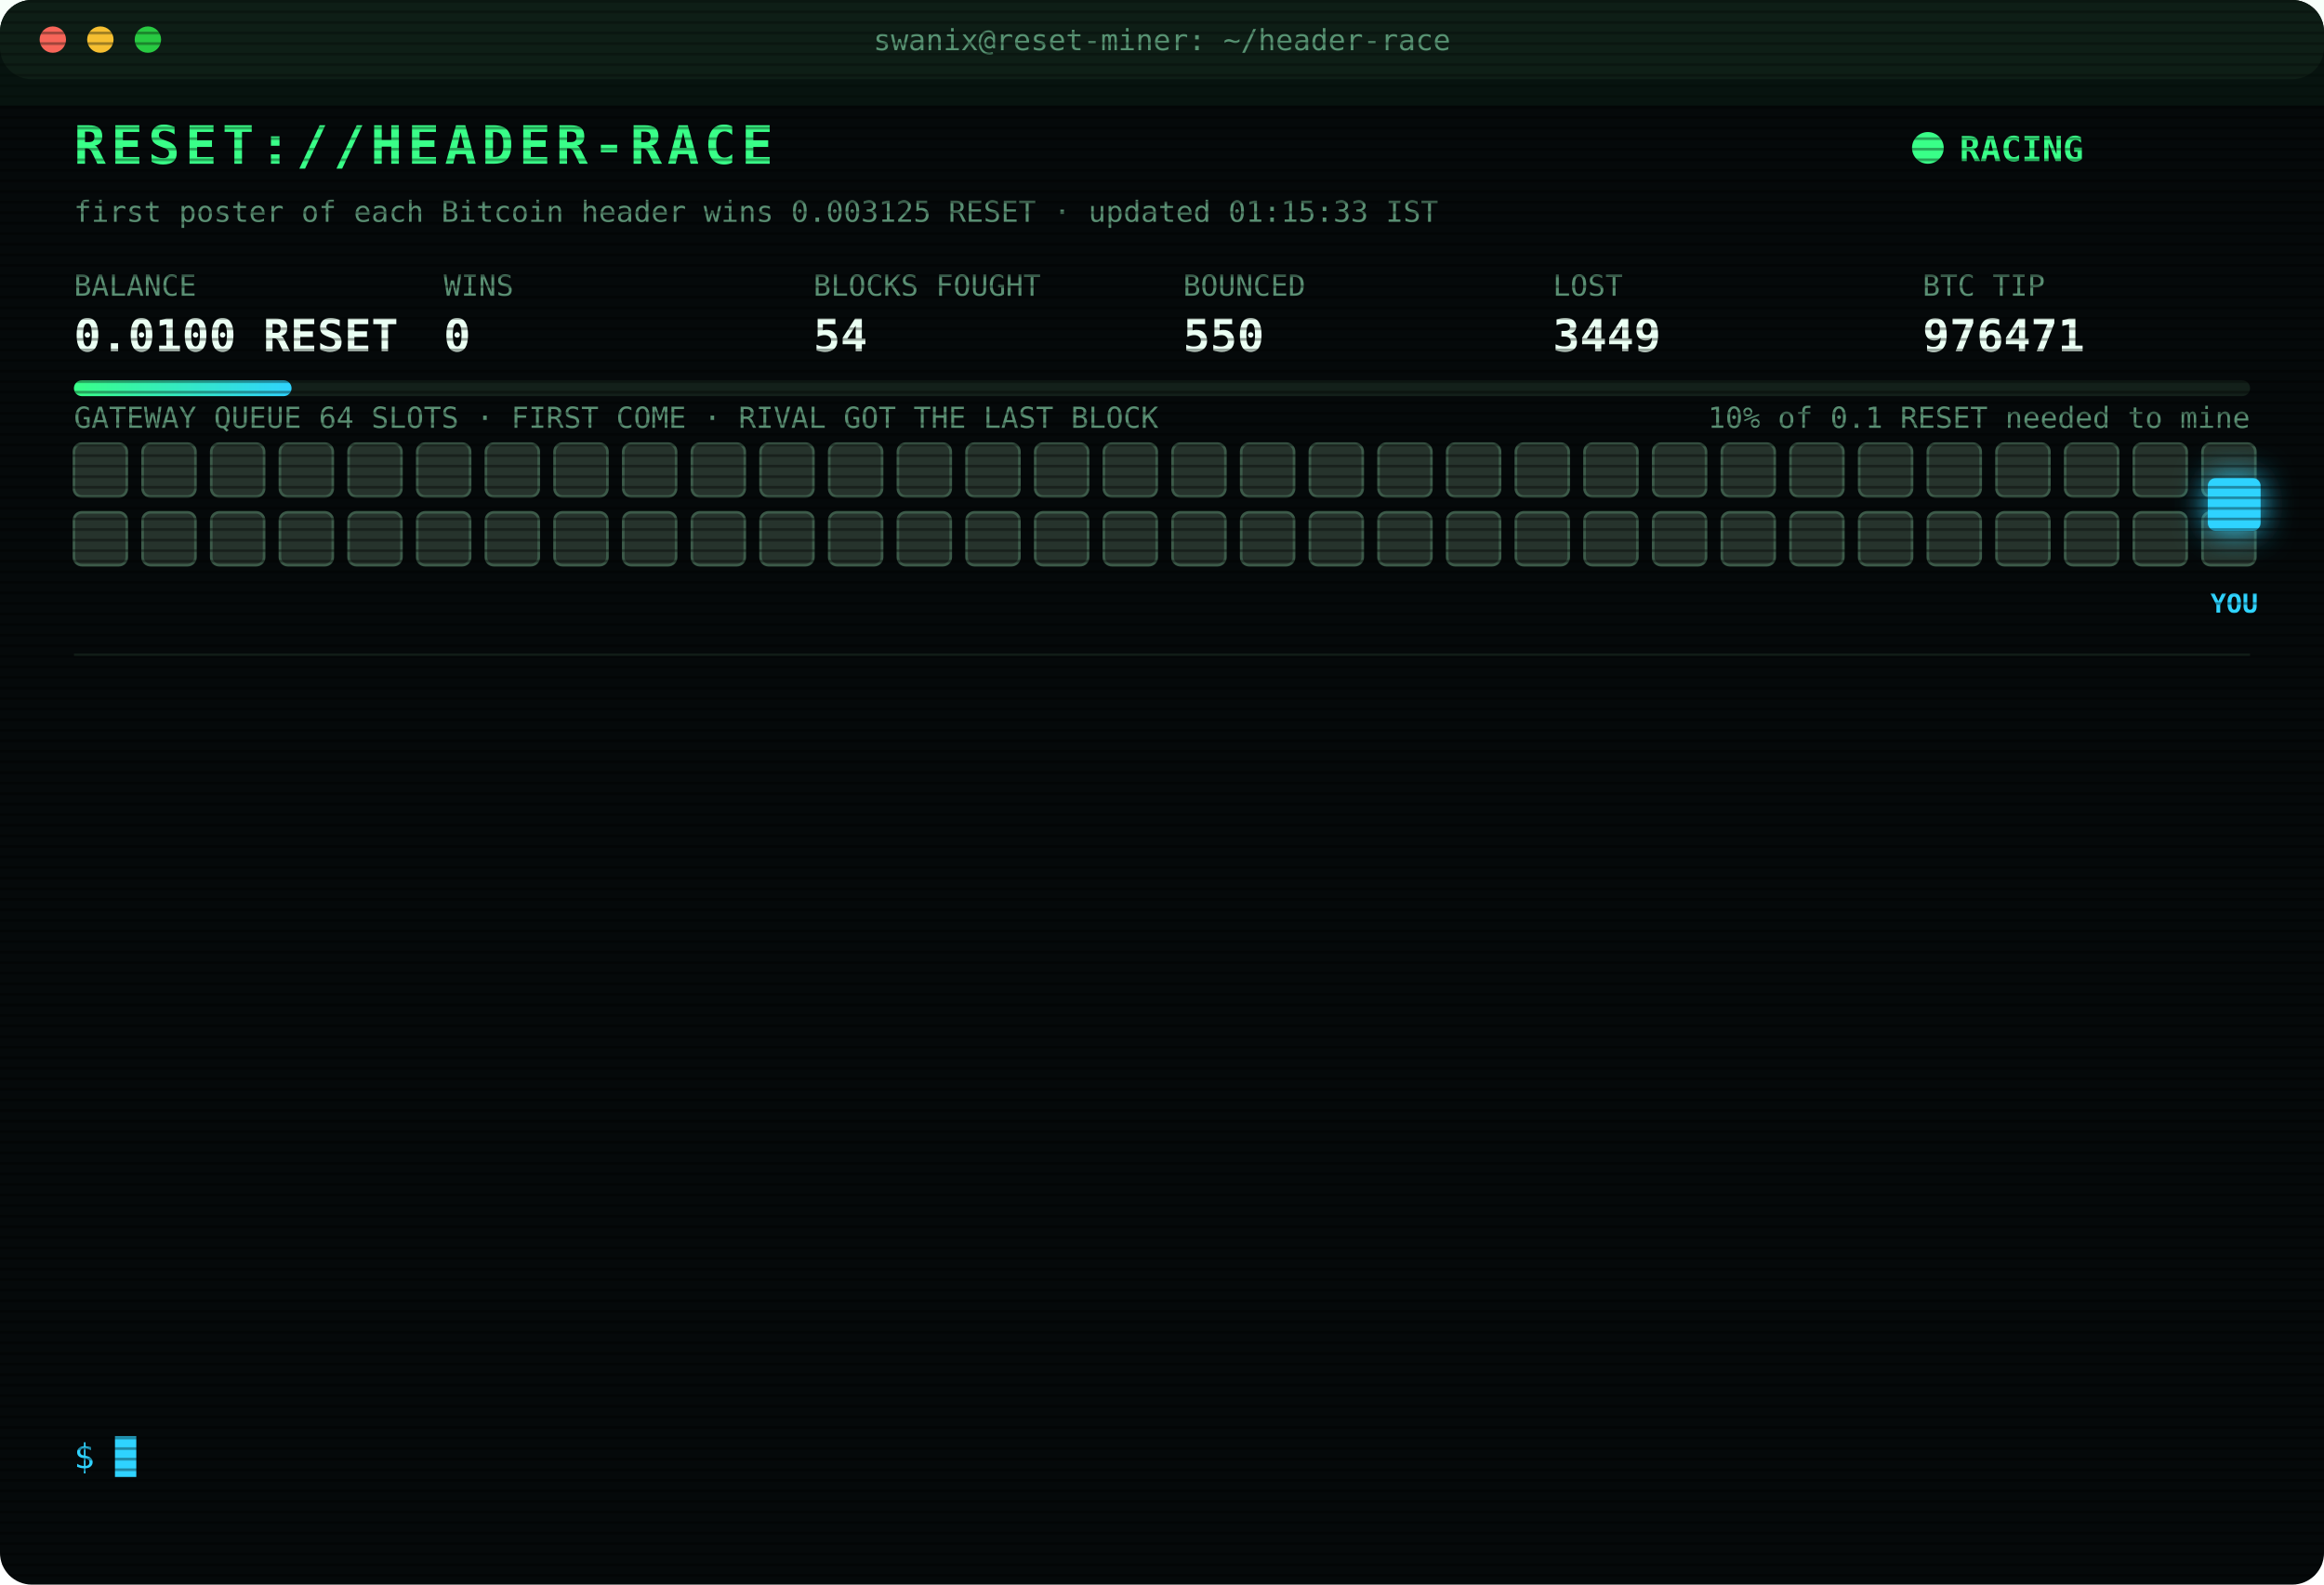
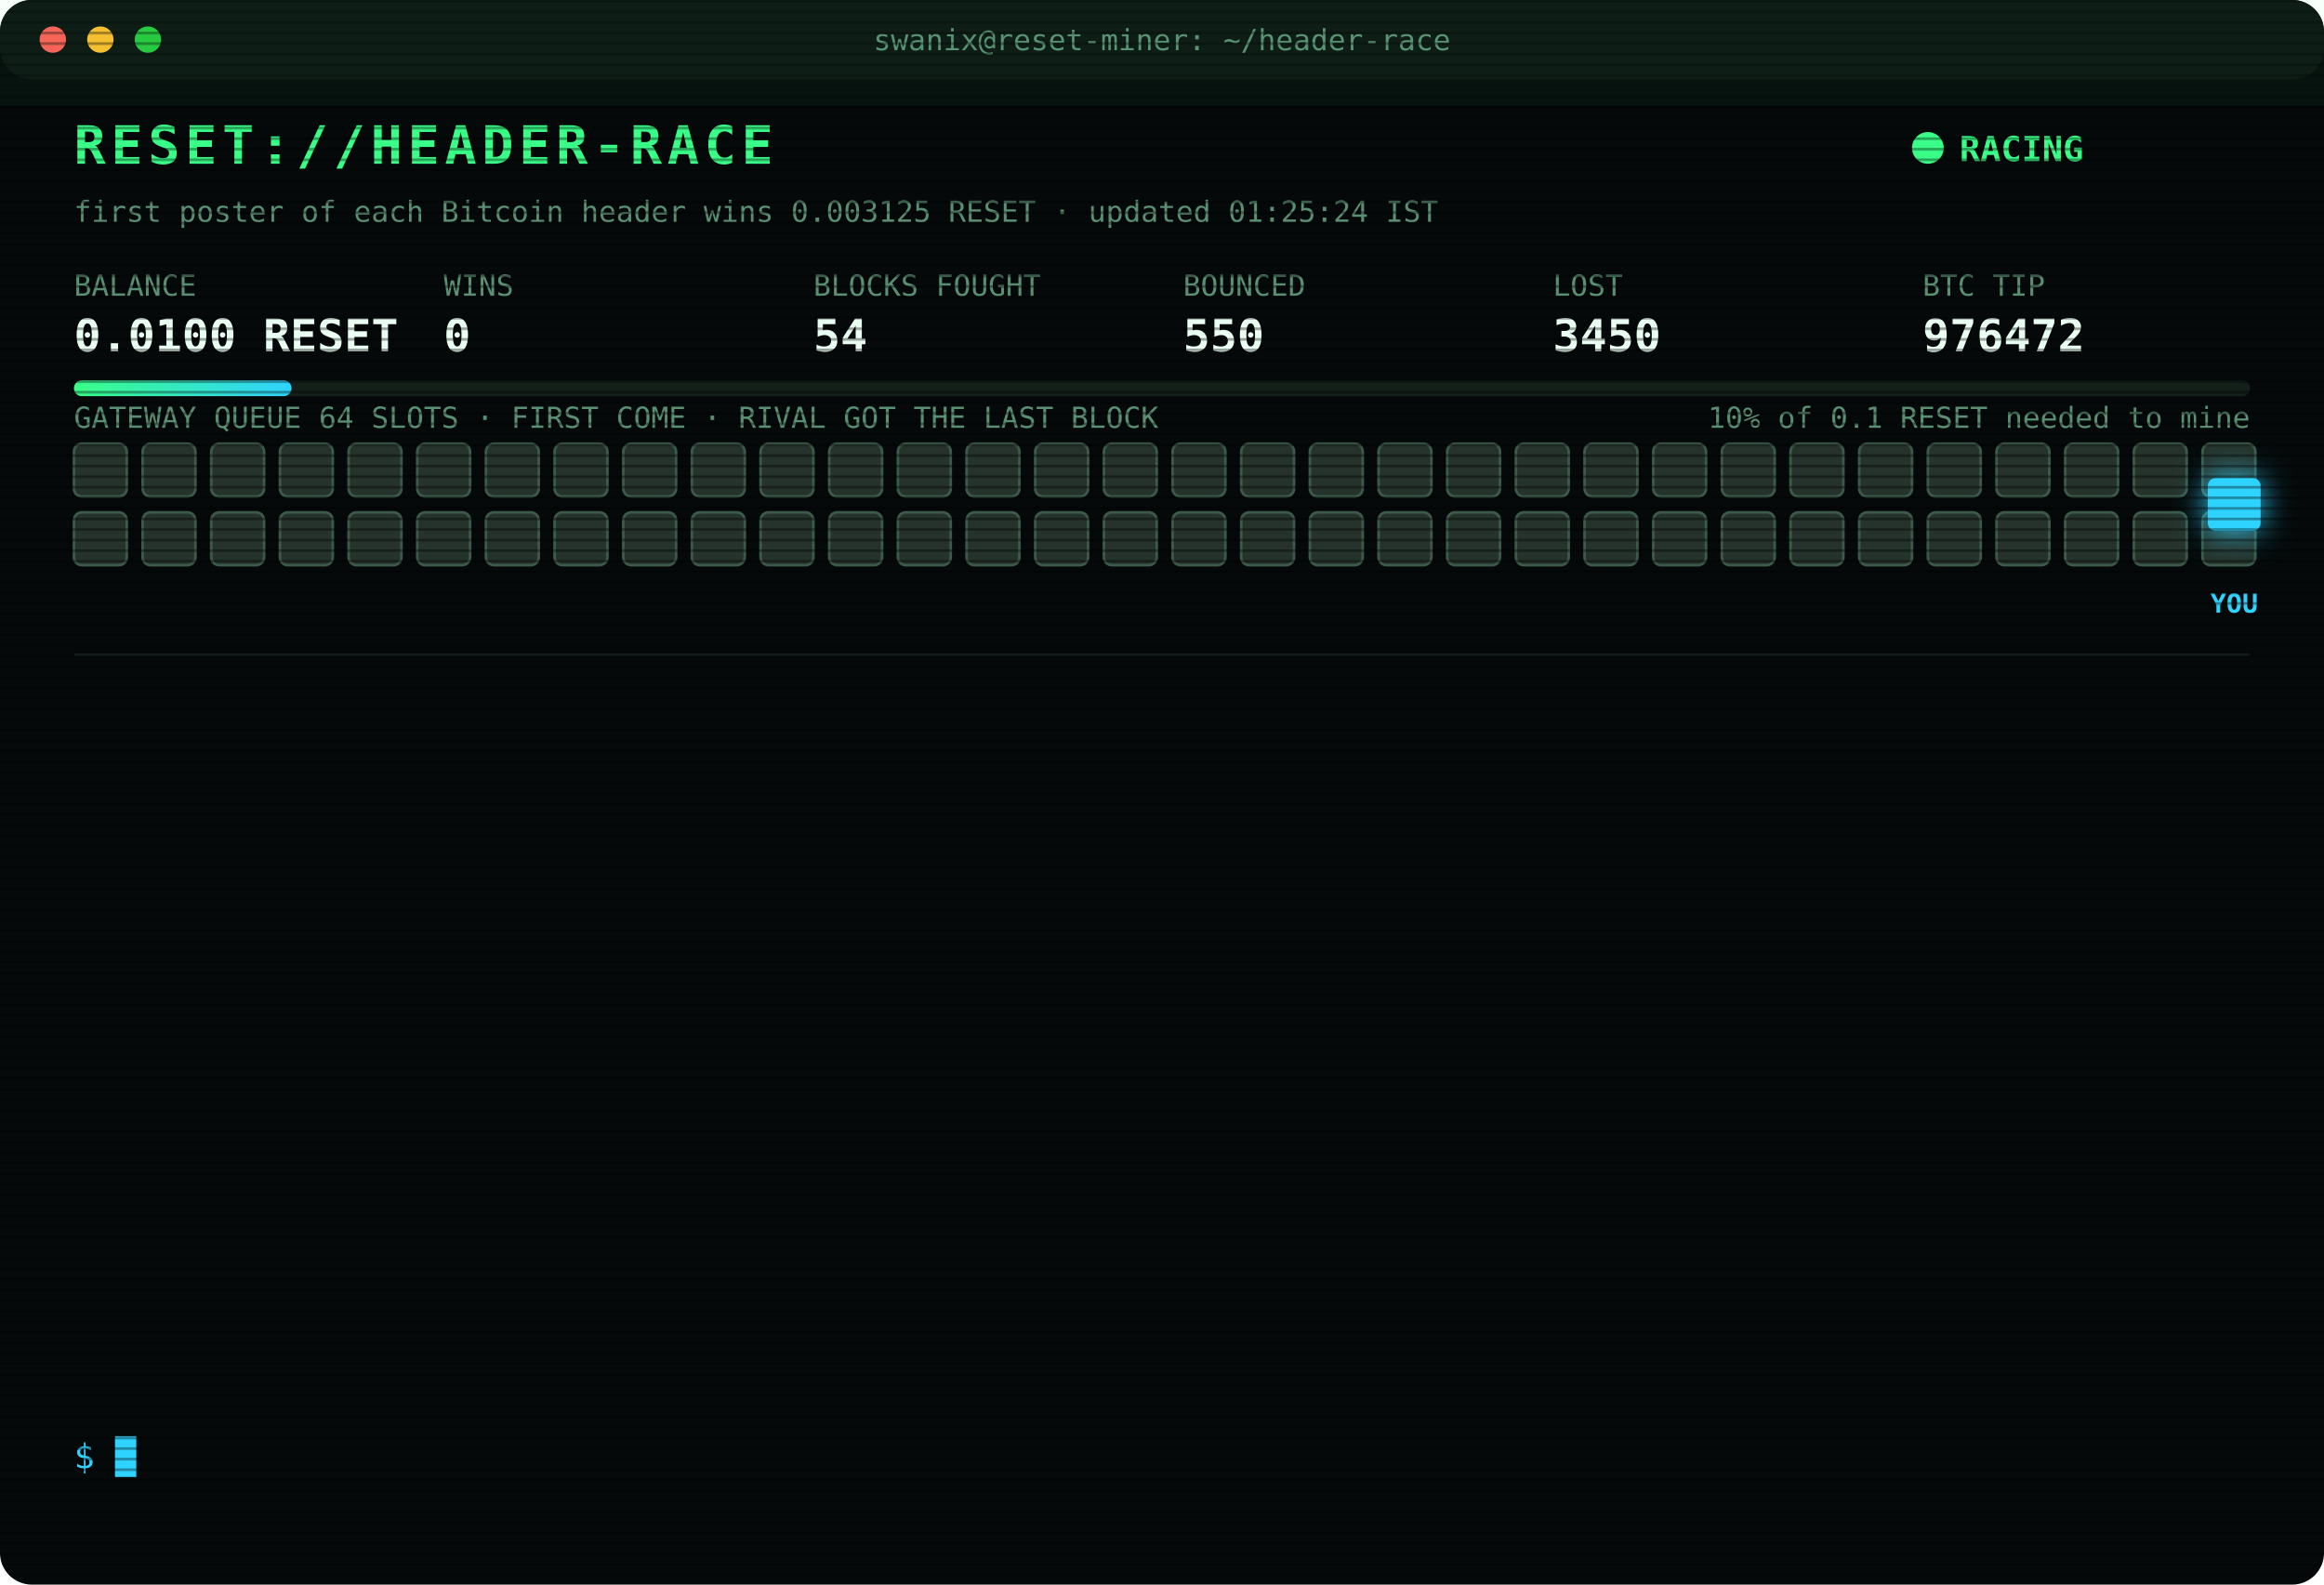
<svg xmlns="http://www.w3.org/2000/svg" width="880" height="600" viewBox="0 0 880 600" font-family="ui-monospace,SFMono-Regular,Menlo,Consolas,monospace">
  <style>
text{font-size:13px;fill:#7CFFB2}
.title{font-size:20px;font-weight:700;fill:#39FF88;letter-spacing:2px;animation:glitch 3s infinite steps(1)}
.sub{fill:#2fd3ff}.k{fill:#5a8f73;font-size:11px}.v{font-size:17px;font-weight:700;fill:#eafff3}
.ts{fill:#3f6b56}.boot{fill:#2fd3ff}.dim{fill:#5a8f73}.bad{fill:#ff4d6d}.warn{fill:#ffd23f}.mag{fill:#ff5cf0}.win{fill:#39FF88;font-weight:700}
.tag{font-size:10px;fill:#2fd3ff;font-weight:700}
.rival{fill:#26332c;stroke:#3c5a49;animation:jam 1.2s infinite alternate}
.idle{fill:#141c18;stroke:#22302a;animation:breathe 4s infinite}
.me{fill:#2fd3ff;filter:drop-shadow(0 0 6px #2fd3ff)}
.hover{animation:nudge 1.1s infinite ease-in-out}.bounce{animation:kick 1.4s infinite}
.ln{opacity:0;animation:in .4s forwards}
.cur{animation:blink 1s infinite steps(1)}
.scan{animation:scan 6s infinite linear}
.led{animation:blink 1.4s infinite}
@keyframes in{from{opacity:0;transform:translateX(-6px)}to{opacity:1;transform:none}}
@keyframes blink{50%{opacity:0}}
@keyframes jam{to{fill:#33463b}}
@keyframes breathe{50%{opacity:.4}}
@keyframes nudge{50%{transform:translateX(-10px)}}
@keyframes kick{0%,100%{transform:none}30%{transform:translateX(-14px)}55%{transform:translateX(10px) translateY(-6px)}}
@keyframes glitch{0%,92%{transform:none}93%{transform:translateX(2px);fill:#ff4d6d}95%{transform:translateX(-2px);fill:#2fd3ff}97%{transform:none}}
@keyframes scan{from{transform:translateY(-40px)}to{transform:translateY(600px)}}
</style>
  <defs>
    <pattern id="sl" width="4" height="4" patternUnits="userSpaceOnUse">
      <rect width="4" height="1" fill="#000" opacity=".35" />
    </pattern>
    <linearGradient id="bar">
      <stop offset="0" stop-color="#39FF88" />
      <stop offset="1" stop-color="#2fd3ff" />
    </linearGradient>
  </defs>
  <rect width="880" height="600" rx="12" fill="#05090a" />
  <rect width="880" height="30" rx="12" fill="#0d1512" />
  <circle cx="20" cy="15" r="5" fill="#ff5f57" />
  <circle cx="38" cy="15" r="5" fill="#febc2e" />
  <circle cx="56" cy="15" r="5" fill="#28c840" />
  <text x="440" y="19" text-anchor="middle" class="k">swanix@reset-miner: ~/header-race</text>
  <text x="28" y="62" class="title">RESET://HEADER-RACE</text>
  <circle class="led" cx="730" cy="56" r="6" fill="#39FF88" />
  <text x="742" y="61" class="win">RACING</text>
-   <text x="28" y="84" class="k">first poster of each Bitcoin header wins 0.003125 RESET · updated 01:15:33 IST</text>
+   <text x="28" y="84" class="k">first poster of each Bitcoin header wins 0.003125 RESET · updated 01:25:24 IST</text>
  <text x="28" y="112" class="k">BALANCE</text>
  <text x="28" y="133" class="v">0.0100 RESET</text>
  <text x="168" y="112" class="k">WINS</text>
  <text x="168" y="133" class="v">0</text>
  <text x="308" y="112" class="k">BLOCKS FOUGHT</text>
  <text x="308" y="133" class="v">54</text>
  <text x="448" y="112" class="k">BOUNCED</text>
  <text x="448" y="133" class="v">550</text>
  <text x="588" y="112" class="k">LOST</text>
-   <text x="588" y="133" class="v">3449</text>
+   <text x="588" y="133" class="v">3450</text>
  <text x="728" y="112" class="k">BTC TIP</text>
-   <text x="728" y="133" class="v">976471</text>
+   <text x="728" y="133" class="v">976472</text>
  <rect x="28" y="144" width="824" height="6" rx="3" fill="#13201a" />
  <rect x="28" y="144" width="82.4" height="6" rx="3" fill="url(#bar)" />
  <text x="852" y="162" text-anchor="end" class="k">10% of 0.1 RESET needed to mine</text>
  <text x="28" y="162" class="k">GATEWAY QUEUE 64 SLOTS · FIRST COME · RIVAL GOT THE LAST BLOCK</text>
  <rect class="rival" x="28" y="168" width="20" height="20" rx="3" style="animation-delay:0.00s" />
  <rect class="rival" x="54" y="168" width="20" height="20" rx="3" style="animation-delay:0.05s" />
  <rect class="rival" x="80" y="168" width="20" height="20" rx="3" style="animation-delay:0.10s" />
  <rect class="rival" x="106" y="168" width="20" height="20" rx="3" style="animation-delay:0.15s" />
  <rect class="rival" x="132" y="168" width="20" height="20" rx="3" style="animation-delay:0.20s" />
  <rect class="rival" x="158" y="168" width="20" height="20" rx="3" style="animation-delay:0.25s" />
  <rect class="rival" x="184" y="168" width="20" height="20" rx="3" style="animation-delay:0.30s" />
  <rect class="rival" x="210" y="168" width="20" height="20" rx="3" style="animation-delay:0.35s" />
  <rect class="rival" x="236" y="168" width="20" height="20" rx="3" style="animation-delay:0.40s" />
  <rect class="rival" x="262" y="168" width="20" height="20" rx="3" style="animation-delay:0.45s" />
  <rect class="rival" x="288" y="168" width="20" height="20" rx="3" style="animation-delay:0.50s" />
  <rect class="rival" x="314" y="168" width="20" height="20" rx="3" style="animation-delay:0.55s" />
  <rect class="rival" x="340" y="168" width="20" height="20" rx="3" style="animation-delay:0.60s" />
  <rect class="rival" x="366" y="168" width="20" height="20" rx="3" style="animation-delay:0.65s" />
  <rect class="rival" x="392" y="168" width="20" height="20" rx="3" style="animation-delay:0.70s" />
  <rect class="rival" x="418" y="168" width="20" height="20" rx="3" style="animation-delay:0.75s" />
  <rect class="rival" x="444" y="168" width="20" height="20" rx="3" style="animation-delay:0.80s" />
  <rect class="rival" x="470" y="168" width="20" height="20" rx="3" style="animation-delay:0.85s" />
  <rect class="rival" x="496" y="168" width="20" height="20" rx="3" style="animation-delay:0.90s" />
  <rect class="rival" x="522" y="168" width="20" height="20" rx="3" style="animation-delay:0.95s" />
  <rect class="rival" x="548" y="168" width="20" height="20" rx="3" style="animation-delay:1.00s" />
  <rect class="rival" x="574" y="168" width="20" height="20" rx="3" style="animation-delay:1.05s" />
  <rect class="rival" x="600" y="168" width="20" height="20" rx="3" style="animation-delay:1.10s" />
  <rect class="rival" x="626" y="168" width="20" height="20" rx="3" style="animation-delay:1.15s" />
  <rect class="rival" x="652" y="168" width="20" height="20" rx="3" style="animation-delay:1.20s" />
  <rect class="rival" x="678" y="168" width="20" height="20" rx="3" style="animation-delay:1.25s" />
  <rect class="rival" x="704" y="168" width="20" height="20" rx="3" style="animation-delay:1.30s" />
  <rect class="rival" x="730" y="168" width="20" height="20" rx="3" style="animation-delay:1.35s" />
  <rect class="rival" x="756" y="168" width="20" height="20" rx="3" style="animation-delay:1.40s" />
  <rect class="rival" x="782" y="168" width="20" height="20" rx="3" style="animation-delay:1.45s" />
  <rect class="rival" x="808" y="168" width="20" height="20" rx="3" style="animation-delay:1.50s" />
  <rect class="rival" x="834" y="168" width="20" height="20" rx="3" style="animation-delay:1.55s" />
  <rect class="rival" x="28" y="194" width="20" height="20" rx="3" style="animation-delay:1.60s" />
  <rect class="rival" x="54" y="194" width="20" height="20" rx="3" style="animation-delay:1.65s" />
  <rect class="rival" x="80" y="194" width="20" height="20" rx="3" style="animation-delay:1.70s" />
  <rect class="rival" x="106" y="194" width="20" height="20" rx="3" style="animation-delay:1.75s" />
  <rect class="rival" x="132" y="194" width="20" height="20" rx="3" style="animation-delay:1.80s" />
  <rect class="rival" x="158" y="194" width="20" height="20" rx="3" style="animation-delay:1.85s" />
  <rect class="rival" x="184" y="194" width="20" height="20" rx="3" style="animation-delay:1.90s" />
  <rect class="rival" x="210" y="194" width="20" height="20" rx="3" style="animation-delay:1.95s" />
  <rect class="rival" x="236" y="194" width="20" height="20" rx="3" style="animation-delay:2.00s" />
  <rect class="rival" x="262" y="194" width="20" height="20" rx="3" style="animation-delay:2.05s" />
  <rect class="rival" x="288" y="194" width="20" height="20" rx="3" style="animation-delay:2.10s" />
  <rect class="rival" x="314" y="194" width="20" height="20" rx="3" style="animation-delay:2.15s" />
  <rect class="rival" x="340" y="194" width="20" height="20" rx="3" style="animation-delay:2.20s" />
  <rect class="rival" x="366" y="194" width="20" height="20" rx="3" style="animation-delay:2.25s" />
  <rect class="rival" x="392" y="194" width="20" height="20" rx="3" style="animation-delay:2.30s" />
  <rect class="rival" x="418" y="194" width="20" height="20" rx="3" style="animation-delay:2.35s" />
  <rect class="rival" x="444" y="194" width="20" height="20" rx="3" style="animation-delay:2.40s" />
  <rect class="rival" x="470" y="194" width="20" height="20" rx="3" style="animation-delay:2.45s" />
  <rect class="rival" x="496" y="194" width="20" height="20" rx="3" style="animation-delay:2.50s" />
  <rect class="rival" x="522" y="194" width="20" height="20" rx="3" style="animation-delay:2.55s" />
  <rect class="rival" x="548" y="194" width="20" height="20" rx="3" style="animation-delay:2.60s" />
  <rect class="rival" x="574" y="194" width="20" height="20" rx="3" style="animation-delay:2.65s" />
  <rect class="rival" x="600" y="194" width="20" height="20" rx="3" style="animation-delay:2.70s" />
  <rect class="rival" x="626" y="194" width="20" height="20" rx="3" style="animation-delay:2.75s" />
  <rect class="rival" x="652" y="194" width="20" height="20" rx="3" style="animation-delay:2.80s" />
  <rect class="rival" x="678" y="194" width="20" height="20" rx="3" style="animation-delay:2.85s" />
  <rect class="rival" x="704" y="194" width="20" height="20" rx="3" style="animation-delay:2.90s" />
  <rect class="rival" x="730" y="194" width="20" height="20" rx="3" style="animation-delay:2.95s" />
  <rect class="rival" x="756" y="194" width="20" height="20" rx="3" style="animation-delay:3.00s" />
  <rect class="rival" x="782" y="194" width="20" height="20" rx="3" style="animation-delay:3.05s" />
  <rect class="rival" x="808" y="194" width="20" height="20" rx="3" style="animation-delay:3.10s" />
  <rect class="rival" x="834" y="194" width="20" height="20" rx="3" style="animation-delay:3.15s" />
  <g class="hover">
    <rect class="me" x="836" y="181" width="20" height="20" rx="3" />
    <text class="tag" x="846" y="232" text-anchor="middle">YOU</text>
  </g>
  <line x1="28" x2="852" y1="248" y2="248" stroke="#13201a" />
  <g class="ln" style="animation-delay:0.40s">
-     <text x="28" y="270" class="ts">22:37:34</text>
-     <text x="104" y="270" class="bad">[LOST] #976458 taken by a rival miner</text>
+     <text x="28" y="270" class="ts">23:06:26</text>
+     <text x="104" y="270" class="bad">[LOST] #976459 taken by a rival miner</text>
  </g>
  <g class="ln" style="animation-delay:0.65s">
-     <text x="28" y="292" class="ts">23:06:26</text>
-     <text x="104" y="292" class="bad">[LOST] #976459 taken by a rival miner</text>
+     <text x="28" y="292" class="ts">23:16:47</text>
+     <text x="104" y="292" class="bad">[LOST] #976461 taken by a rival miner</text>
  </g>
  <g class="ln" style="animation-delay:0.90s">
-     <text x="28" y="314" class="ts">23:16:47</text>
-     <text x="104" y="314" class="bad">[LOST] #976461 taken by a rival miner</text>
+     <text x="28" y="314" class="ts">23:17:04</text>
+     <text x="104" y="314" class="bad">[LOST] #976462 taken by a rival miner</text>
  </g>
  <g class="ln" style="animation-delay:1.15s">
-     <text x="28" y="336" class="ts">23:17:04</text>
-     <text x="104" y="336" class="bad">[LOST] #976462 taken by a rival miner</text>
+     <text x="28" y="336" class="ts">23:27:45</text>
+     <text x="104" y="336" class="bad">[LOST] #976463 taken by a rival miner</text>
  </g>
  <g class="ln" style="animation-delay:1.40s">
-     <text x="28" y="358" class="ts">23:27:45</text>
-     <text x="104" y="358" class="bad">[LOST] #976463 taken by a rival miner</text>
+     <text x="28" y="358" class="ts">23:34:49</text>
+     <text x="104" y="358" class="bad">[LOST] #976464 taken by a rival miner</text>
  </g>
  <g class="ln" style="animation-delay:1.65s">
-     <text x="28" y="380" class="ts">23:34:49</text>
-     <text x="104" y="380" class="bad">[LOST] #976464 taken by a rival miner</text>
+     <text x="28" y="380" class="ts">00:01:01</text>
+     <text x="104" y="380" class="bad">[LOST] #976465 taken by a rival miner</text>
  </g>
  <g class="ln" style="animation-delay:1.90s">
-     <text x="28" y="402" class="ts">00:01:01</text>
-     <text x="104" y="402" class="bad">[LOST] #976465 taken by a rival miner</text>
+     <text x="28" y="402" class="ts">00:25:32</text>
+     <text x="104" y="402" class="dim">[STINT END] calls 769 · wins 0</text>
  </g>
  <g class="ln" style="animation-delay:2.15s">
-     <text x="28" y="424" class="ts">00:25:32</text>
-     <text x="104" y="424" class="dim">[STINT END] calls 769 · wins 0</text>
+     <text x="28" y="424" class="ts">00:30:41</text>
+     <text x="104" y="424" class="boot">[BOOT] racer v3 online · 3 feeds · stint 340m</text>
  </g>
  <g class="ln" style="animation-delay:2.40s">
-     <text x="28" y="446" class="ts">00:30:41</text>
-     <text x="104" y="446" class="boot">[BOOT] racer v3 online · 3 feeds · stint 340m</text>
+     <text x="28" y="446" class="ts">00:46:28</text>
+     <text x="104" y="446" class="bad">[LOST] #976467 taken by a rival miner</text>
  </g>
  <g class="ln" style="animation-delay:2.65s">
-     <text x="28" y="468" class="ts">00:46:28</text>
-     <text x="104" y="468" class="bad">[LOST] #976467 taken by a rival miner</text>
+     <text x="28" y="468" class="ts">00:49:41</text>
+     <text x="104" y="468" class="bad">[LOST] #976469 taken by a rival miner</text>
  </g>
  <g class="ln" style="animation-delay:2.90s">
-     <text x="28" y="490" class="ts">00:49:41</text>
-     <text x="104" y="490" class="bad">[LOST] #976469 taken by a rival miner</text>
+     <text x="28" y="490" class="ts">00:54:52</text>
+     <text x="104" y="490" class="bad">[LOST] #976470 taken by a rival miner</text>
  </g>
  <g class="ln" style="animation-delay:3.15s">
-     <text x="28" y="512" class="ts">00:54:52</text>
-     <text x="104" y="512" class="bad">[LOST] #976470 taken by a rival miner</text>
+     <text x="28" y="512" class="ts">01:13:20</text>
+     <text x="104" y="512" class="bad">[LOST] #976471 taken by a rival miner</text>
  </g>
  <g class="ln" style="animation-delay:3.40s">
-     <text x="28" y="534" class="ts">01:13:20</text>
-     <text x="104" y="534" class="bad">[LOST] #976471 taken by a rival miner</text>
+     <text x="28" y="534" class="ts">01:25:23</text>
+     <text x="104" y="534" class="bad">[LOST] #976472 taken by a rival miner</text>
  </g>
  <text x="28" y="556" class="sub">$ <tspan class="cur">█</tspan>
  </text>
  <rect width="880" height="600" rx="12" fill="url(#sl)" pointer-events="none" />
  <rect class="scan" width="880" height="40" fill="#39FF88" opacity=".04" />
</svg>
